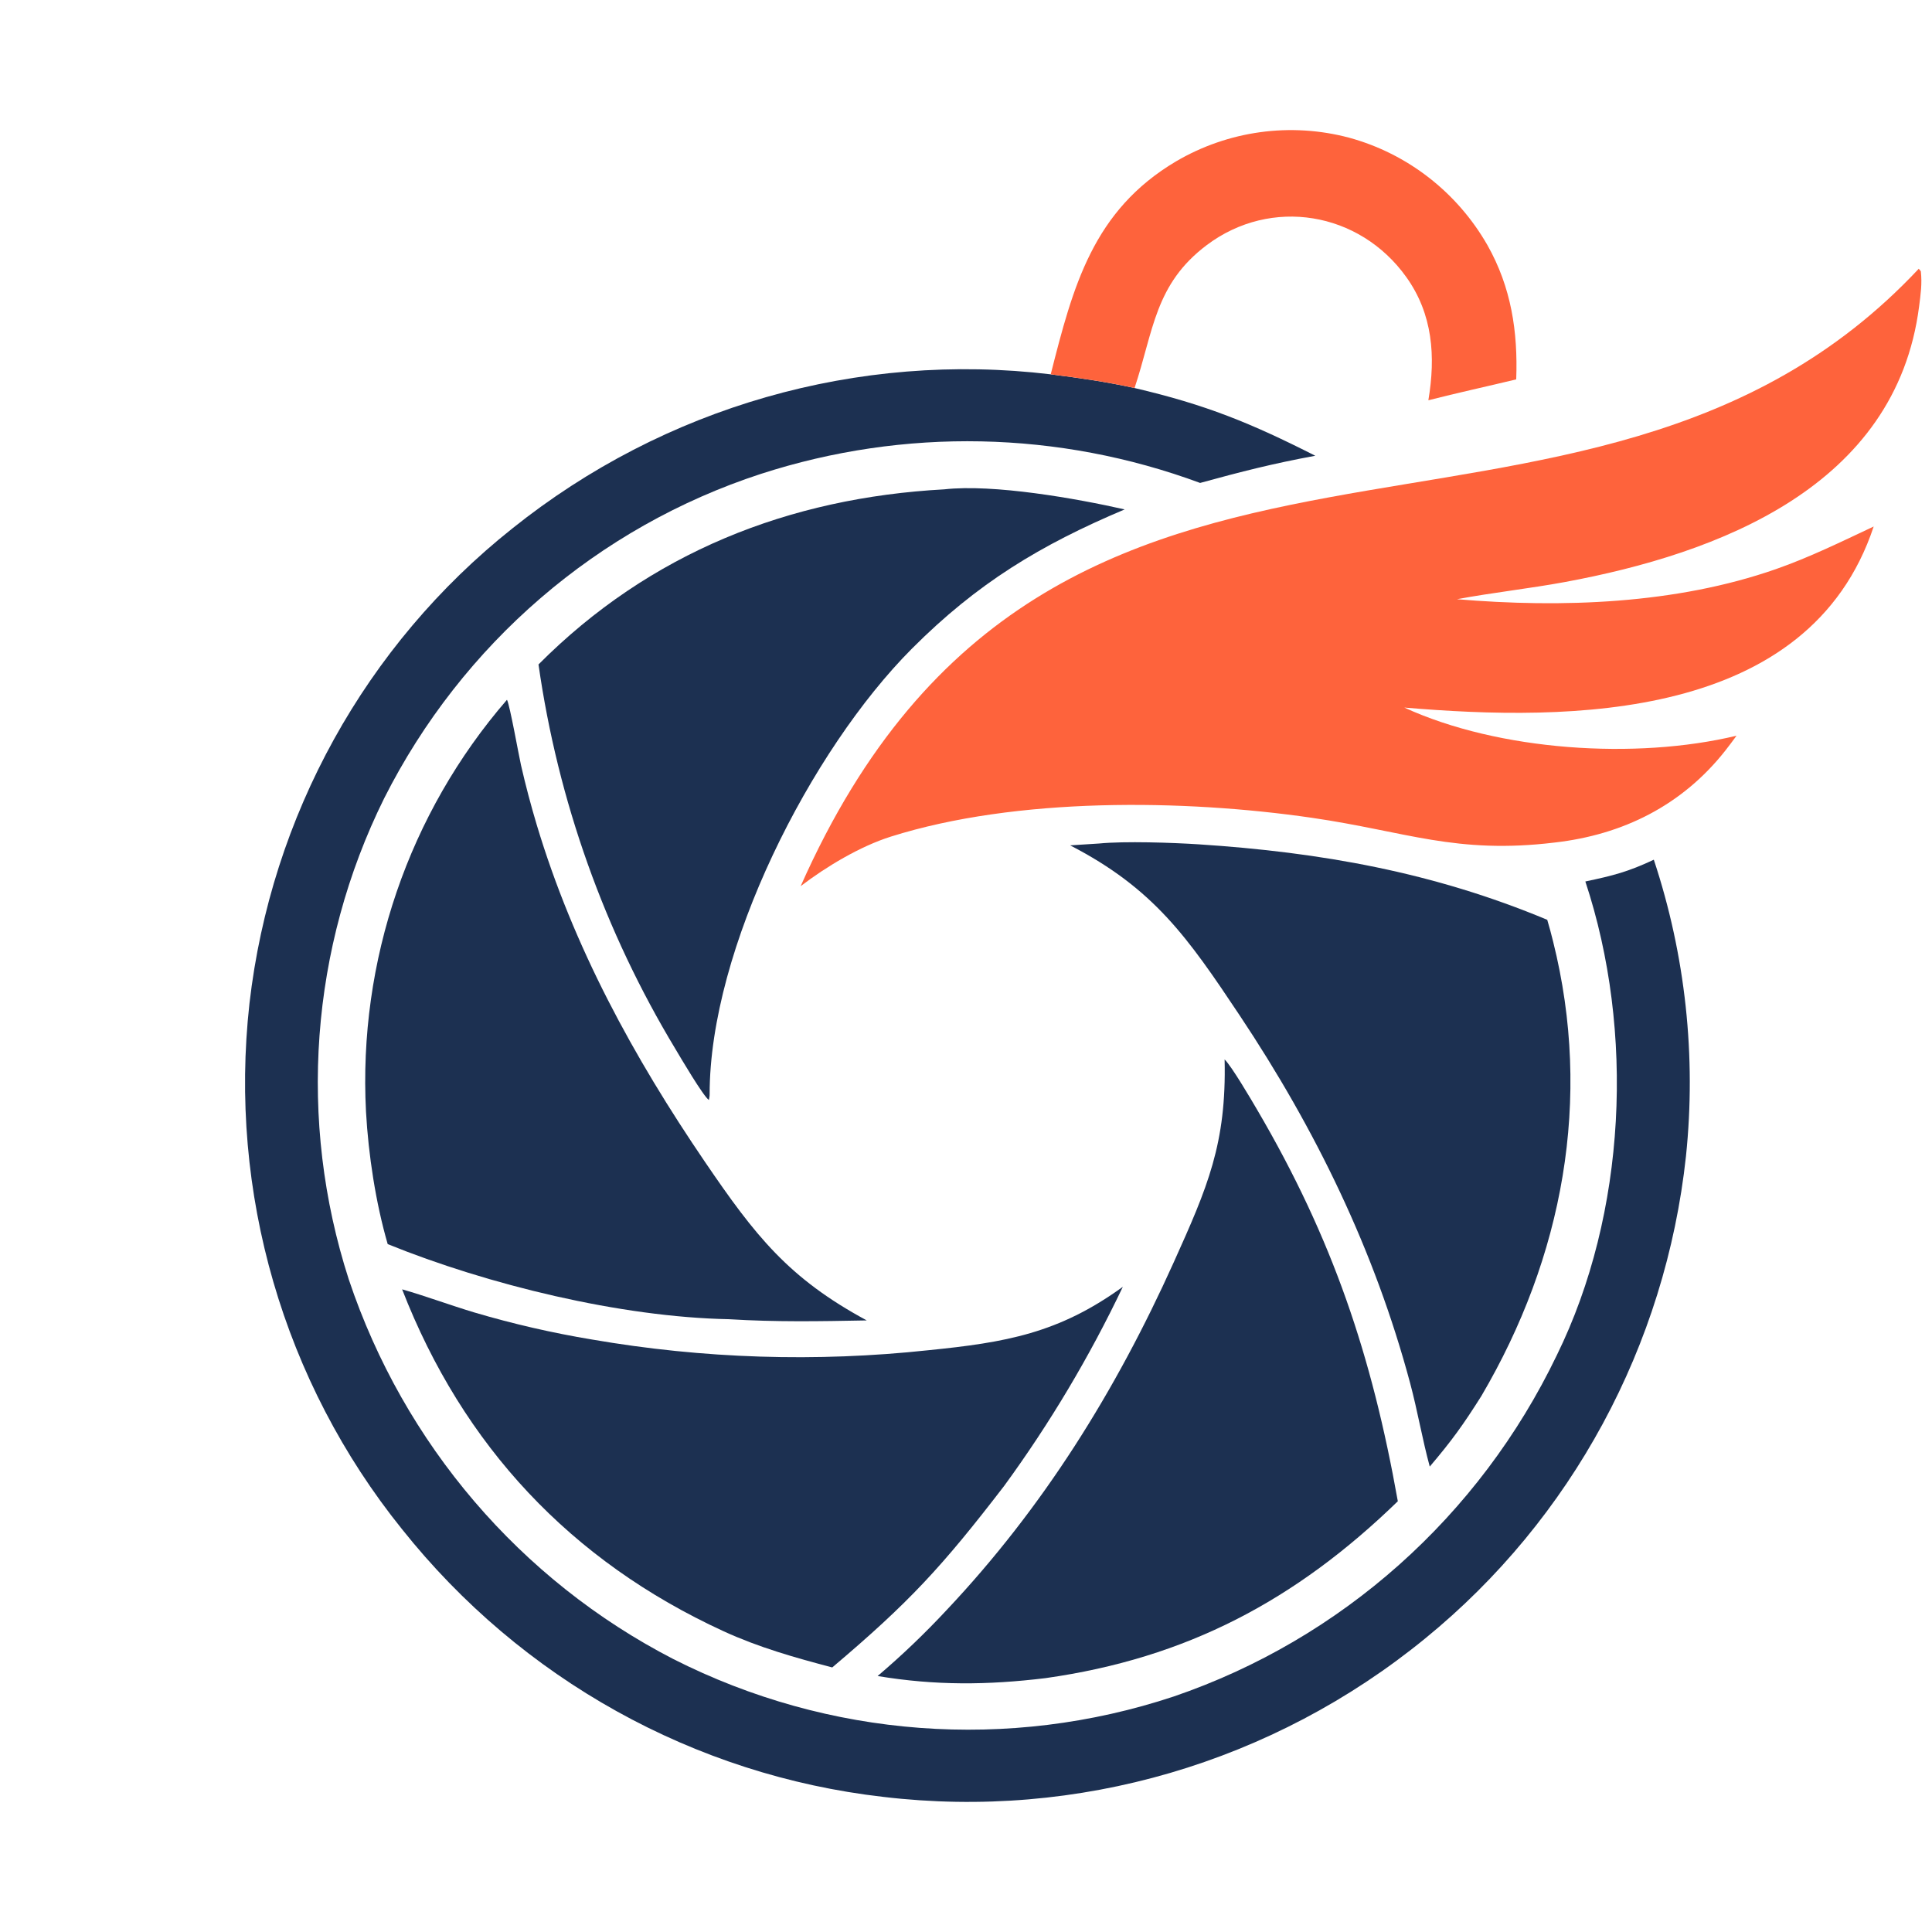
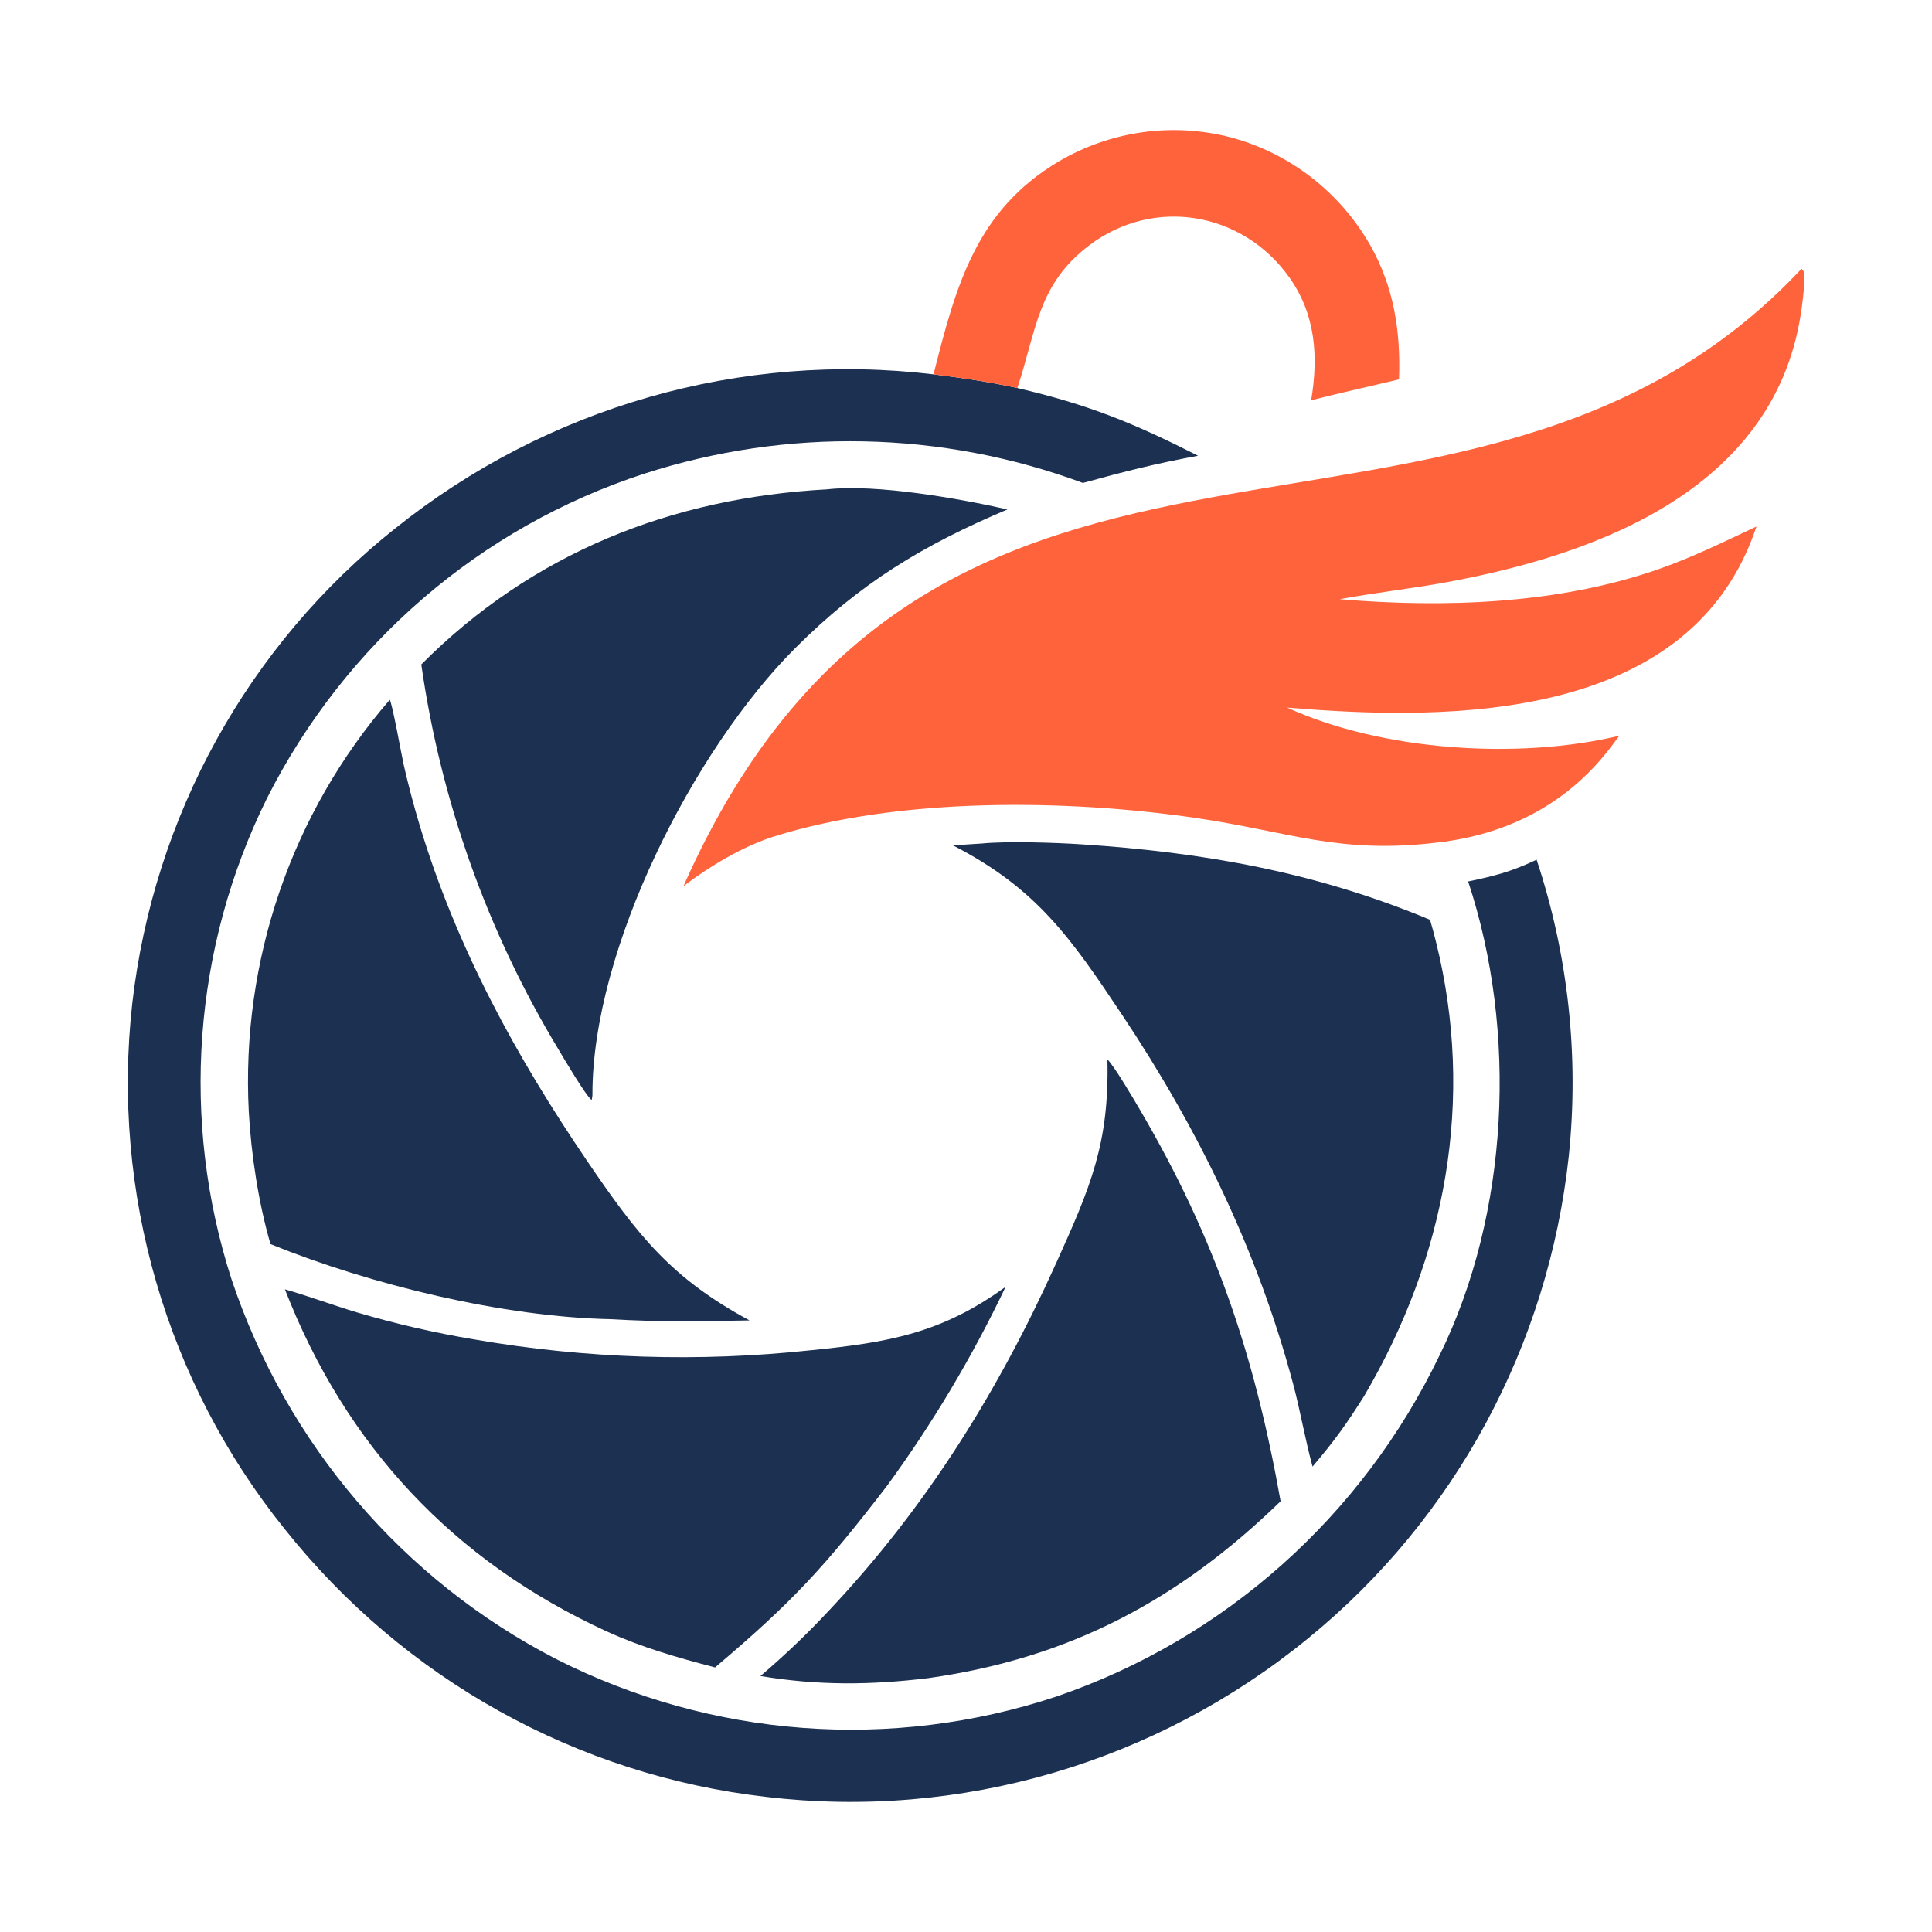
- <svg xmlns="http://www.w3.org/2000/svg" version="1.1" style="display:block" viewBox="0 0 1000 1000" width="1000" height="1000" preserveAspectRatio="none" id="svg21">
+ <svg xmlns="http://www.w3.org/2000/svg" version="1.1" style="display:block" viewBox="60.666 0 1000 1000" width="1000" height="1000" preserveAspectRatio="none" id="svg21">
  <defs id="defs21" />
  <g id="g22" transform="matrix(0.9587474,0,0,0.9701045,86.43231,32.95347)">
    <g id="g21">
      <path fill="#1c3051" d="m 802.69,424.728 c 17.08,50.878 22.99,104.835 17.36,158.205 -11.02,100.993 -61.62,193.5 -140.73,257.245 -82.19,66.409 -187.67,96.899 -292.62,84.579 -102.03,-11.52 -195.38,-62.843 -259.79,-142.805 C 62.84,703.329 33.139,602.206 44.528,501.421 c 11.612,-100.029 62.702,-191.272 141.922,-253.437 82.1,-64.955 186.69,-94.544 290.65,-82.226 15.51,1.933 29.95,3.975 45.26,7.308 38.51,8.889 62.69,18.652 97.57,36.128 -22.89,4.168 -39.86,8.454 -62.18,14.507 -76.32,-27.912 -159.76,-29.607 -237.15,-4.817 -88.08,28.39 -161.25,90.664 -203.35,173.08 -39.92,79.725 -46.78,171.973 -19.1,256.726 29.75,87.792 92.64,160.479 175.24,202.546 83.88,42.021 180.97,49.201 270.11,19.961 90.54,-30.561 165.04,-96.15 206.82,-182.082 37.62,-75.692 42.16,-172.951 15.41,-252.771 15,-3.131 23.05,-5.157 36.96,-11.616 z" id="path2" />
      <path fill="#fe633c" d="m 945.73,109.417 1.12,1.349 c 0.74,6.584 -0.09,12.267 -0.93,18.71 -12.47,96.195 -108.24,131.918 -191.21,147.093 -19.02,3.478 -38.98,5.614 -58.3,9.174 56.68,4.708 118.04,2.629 172.16,-16.049 18.21,-6.285 35.37,-14.64 52.83,-22.749 -34.9,103.843 -163.87,104.12 -253.4,96.609 51.06,23.157 124.97,27.922 179.35,15.02 -2.02,2.748 -4.09,5.459 -6.21,8.132 -23.31,29.125 -55.22,44.722 -91.89,48.848 -53.45,6.404 -80.25,-5.864 -130.95,-13.157 -69.43,-9.988 -159.7,-11.121 -227.48,9.999 -16.62,5.181 -34.93,16.024 -48.72,26.448 136.9,-305.258 422.36,-138.104 603.63,-329.427 z" id="path3" />
      <path fill="#1c3051" d="m 126.94,653.955 c 12.47,3.499 26.23,8.564 39.04,12.349 20.85,6.094 42.06,10.913 63.5,14.43 59.97,10.23 121.07,12.151 181.56,5.71 41.68,-4.149 70.25,-8.969 104.99,-33.836 -17.99,37.339 -39.44,72.907 -64.07,106.236 -33.69,43.34 -51.23,62.089 -92.81,96.847 -20.26,-5.267 -39.66,-10.682 -58.76,-19.355 -82.34,-37.393 -140.62,-98.877 -173.45,-182.381 z" id="path4" />
      <path fill="#1c3051" d="m 503.13,416.089 c 13.9,-1.347 39.91,-0.463 53.75,0.427 66.05,4.249 126.9,14.92 188.28,40.283 1.14,3.814 2.19,7.654 3.15,11.517 21.35,84.276 5.3,168.552 -38.71,242.539 -9.85,15.433 -15.94,23.798 -27.87,37.667 -3.99,-14.451 -6.6,-29.76 -10.55,-44.356 -19.21,-71.012 -51.09,-135.589 -92.12,-196.45 -27.99,-41.517 -46.33,-67.631 -91.47,-90.645 z" id="path5" />
      <path fill="#1c3051" d="m 183.55,339.392 c 1.58,2.956 6.27,29.18 7.56,34.846 2.47,10.687 5.3,21.289 8.48,31.788 19.85,65.365 52.31,123.996 90.88,179.983 27.08,39.309 45.05,62.005 87.32,84.531 -25.81,0.476 -48.73,0.901 -74.54,-0.651 -58.4,-1.112 -130.06,-18.41 -184.09,-40.061 -6.49,-22.046 -10.43,-47.758 -11.72,-70.663 -4.24,-80.376 23.06,-159.233 76.11,-219.773 z" id="path6" />
      <path fill="#1c3051" d="m 570.98,531.294 c 3.75,3.571 14.26,21.258 17.7,27.069 40.69,68.657 61.81,130.937 75.81,208.66 -55.11,52.876 -114.02,83.762 -190.25,94.379 -31.21,3.747 -59.51,3.989 -90.59,-1.128 13.08,-10.985 25.5,-22.723 37.21,-35.154 52.18,-54.684 91.29,-116.827 122.55,-185.36 18.4,-40.334 28.63,-63.603 27.57,-108.466 z" id="path7" />
      <path fill="#1c3051" d="m 419.63,227.119 c 26.65,-2.952 71.54,4.924 97.39,10.712 -45.48,18.982 -79.51,39.265 -114.83,74.26 -54.68,54.181 -109.29,160.261 -109.23,237.826 0.03,0.973 -0.23,2.002 -0.41,3.005 -2.84,-1.707 -15.48,-22.899 -17.98,-27.078 -38.32,-62.713 -63.5,-132.559 -74,-205.298 60.1,-59.66 135.32,-88.946 219.06,-93.427 z" id="path8" />
      <path fill="#fe633c" d="m 477.1,165.758 c 12.03,-46.906 22.79,-87.37 67.7,-113.653 28.24,-16.357 61.79,-20.894 93.35,-12.622 31.5,8.483 58.36,29.099 74.71,57.336 12.85,22.465 16.5,46.136 15.55,71.633 -15.6,3.728 -31.97,7.221 -47.43,11.143 3.98,-23.369 2.41,-45.952 -11.93,-65.755 -25.26,-34.905 -72.97,-42.843 -107.7,-17.046 -28.11,20.889 -28.7,45.737 -38.99,76.272 -15.31,-3.333 -29.75,-5.375 -45.26,-7.308 z" id="path15" />
    </g>
  </g>
</svg>
